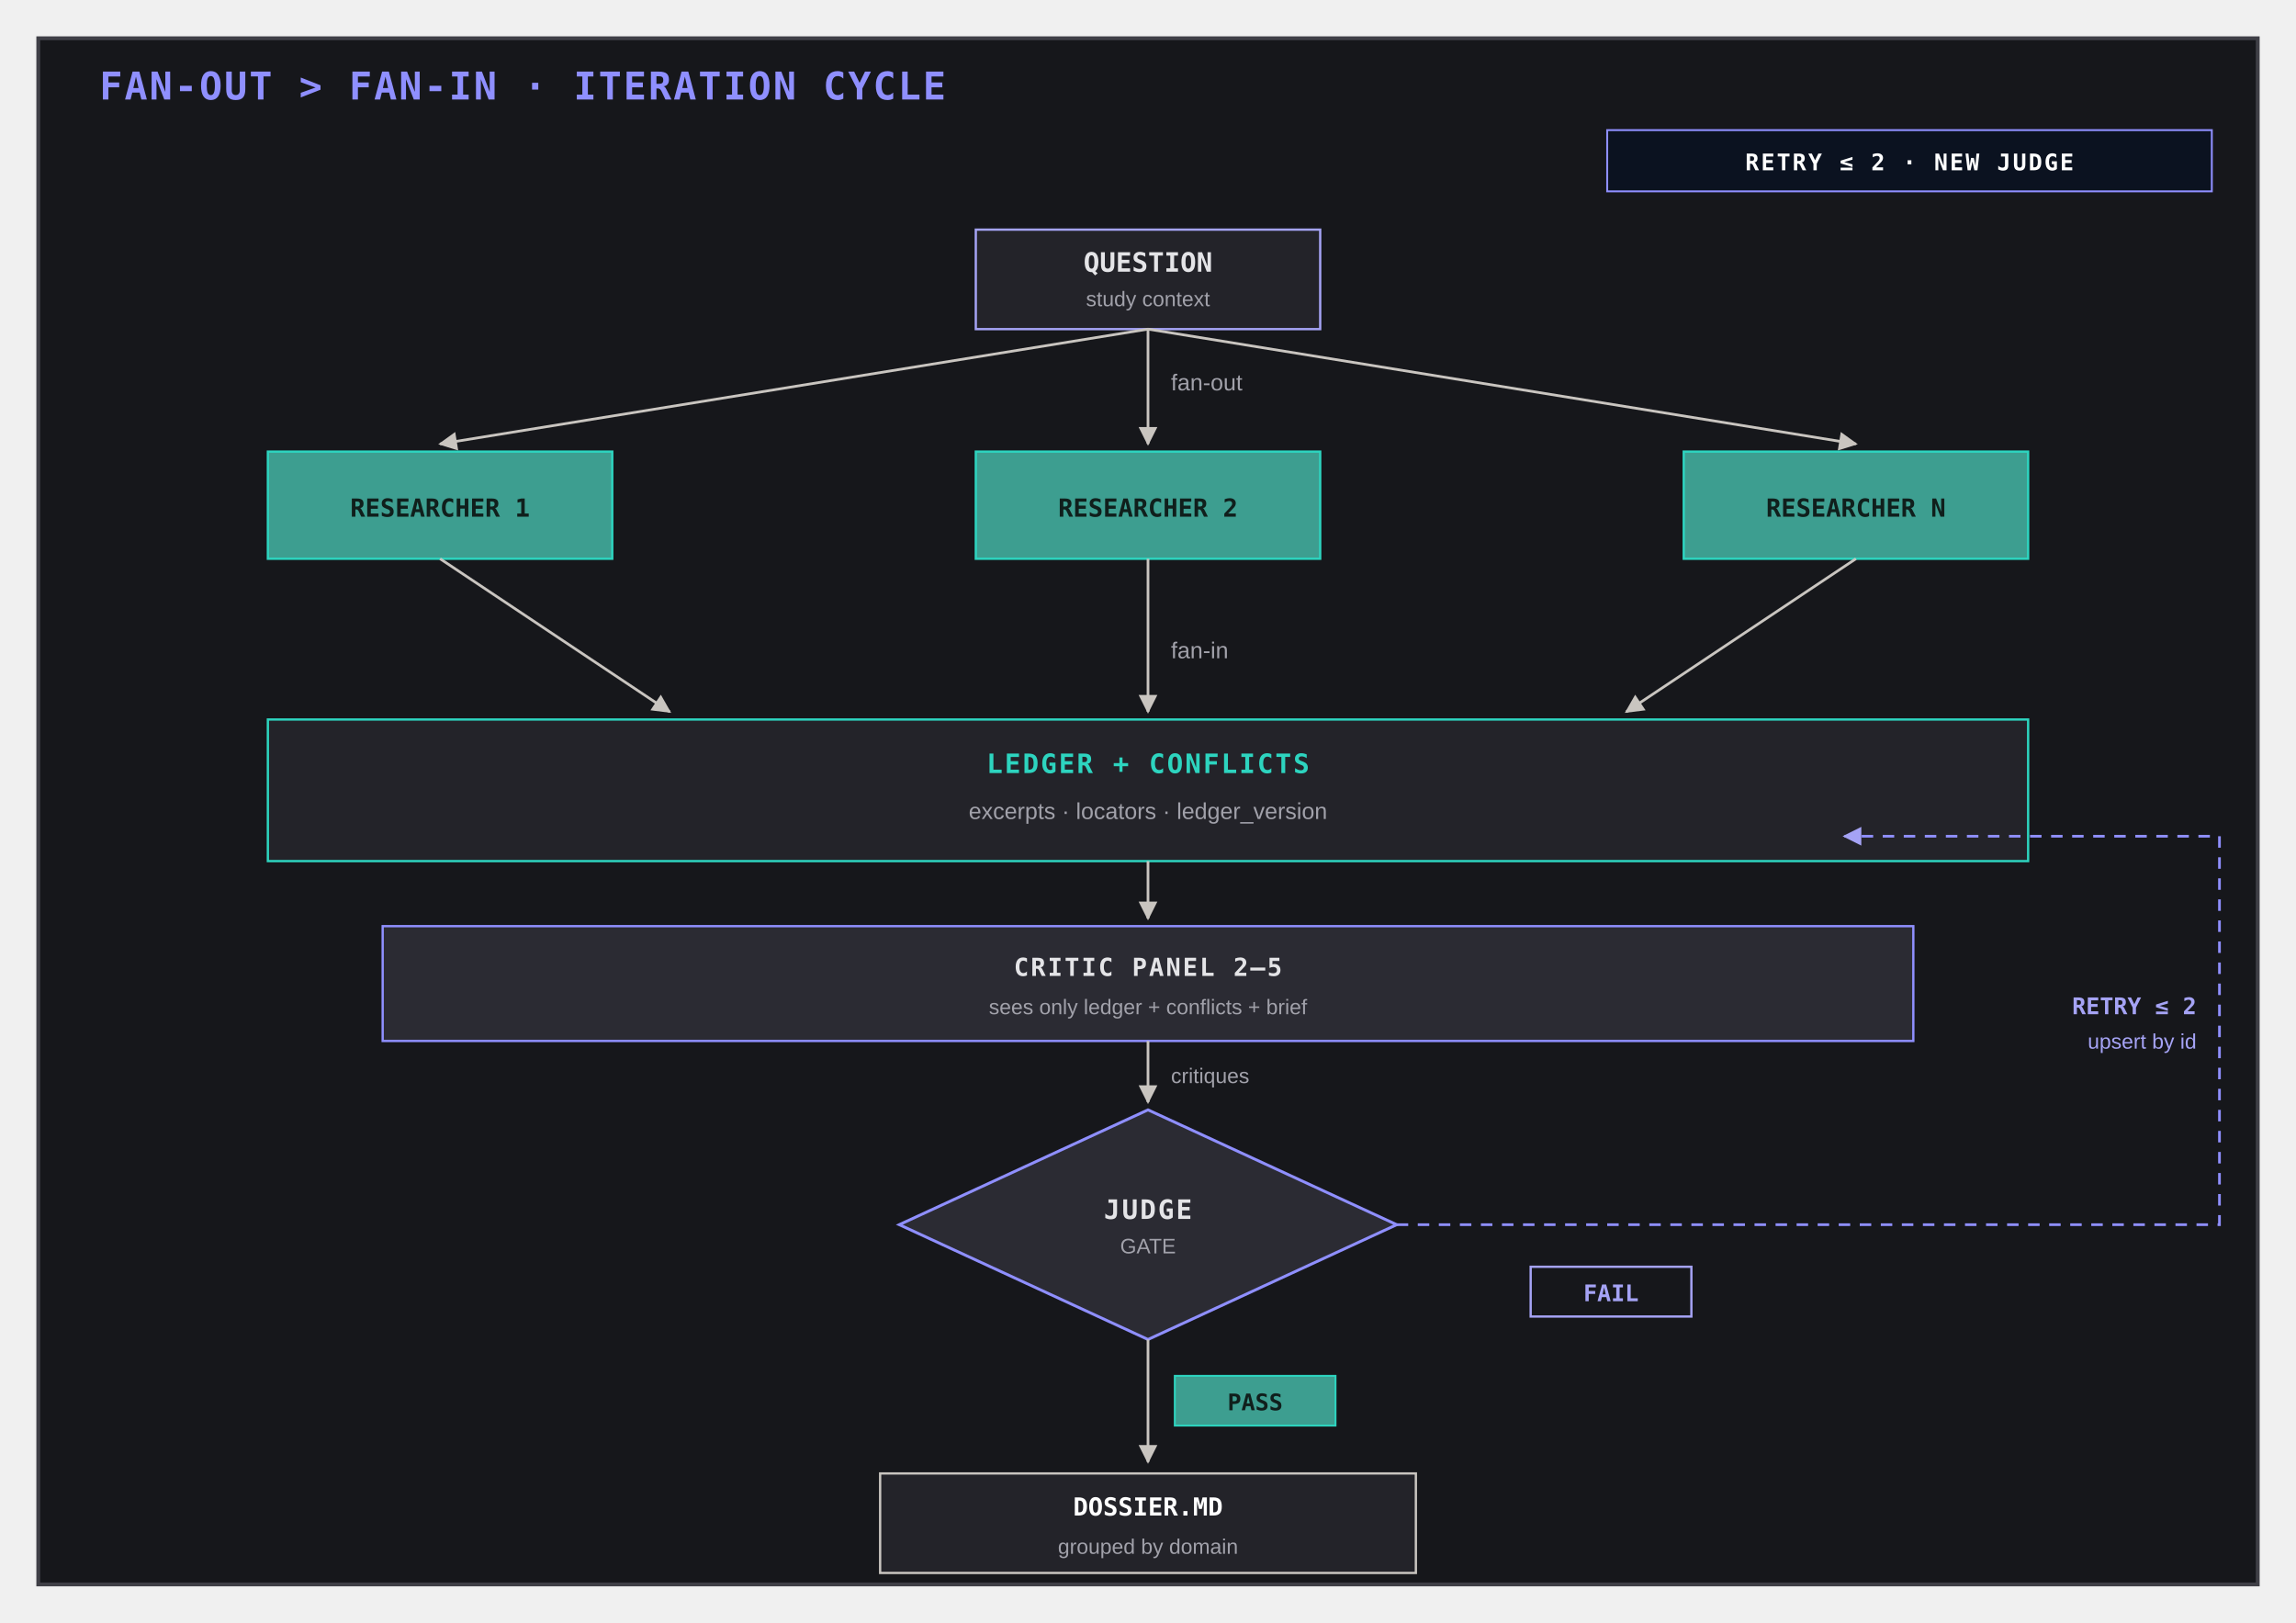
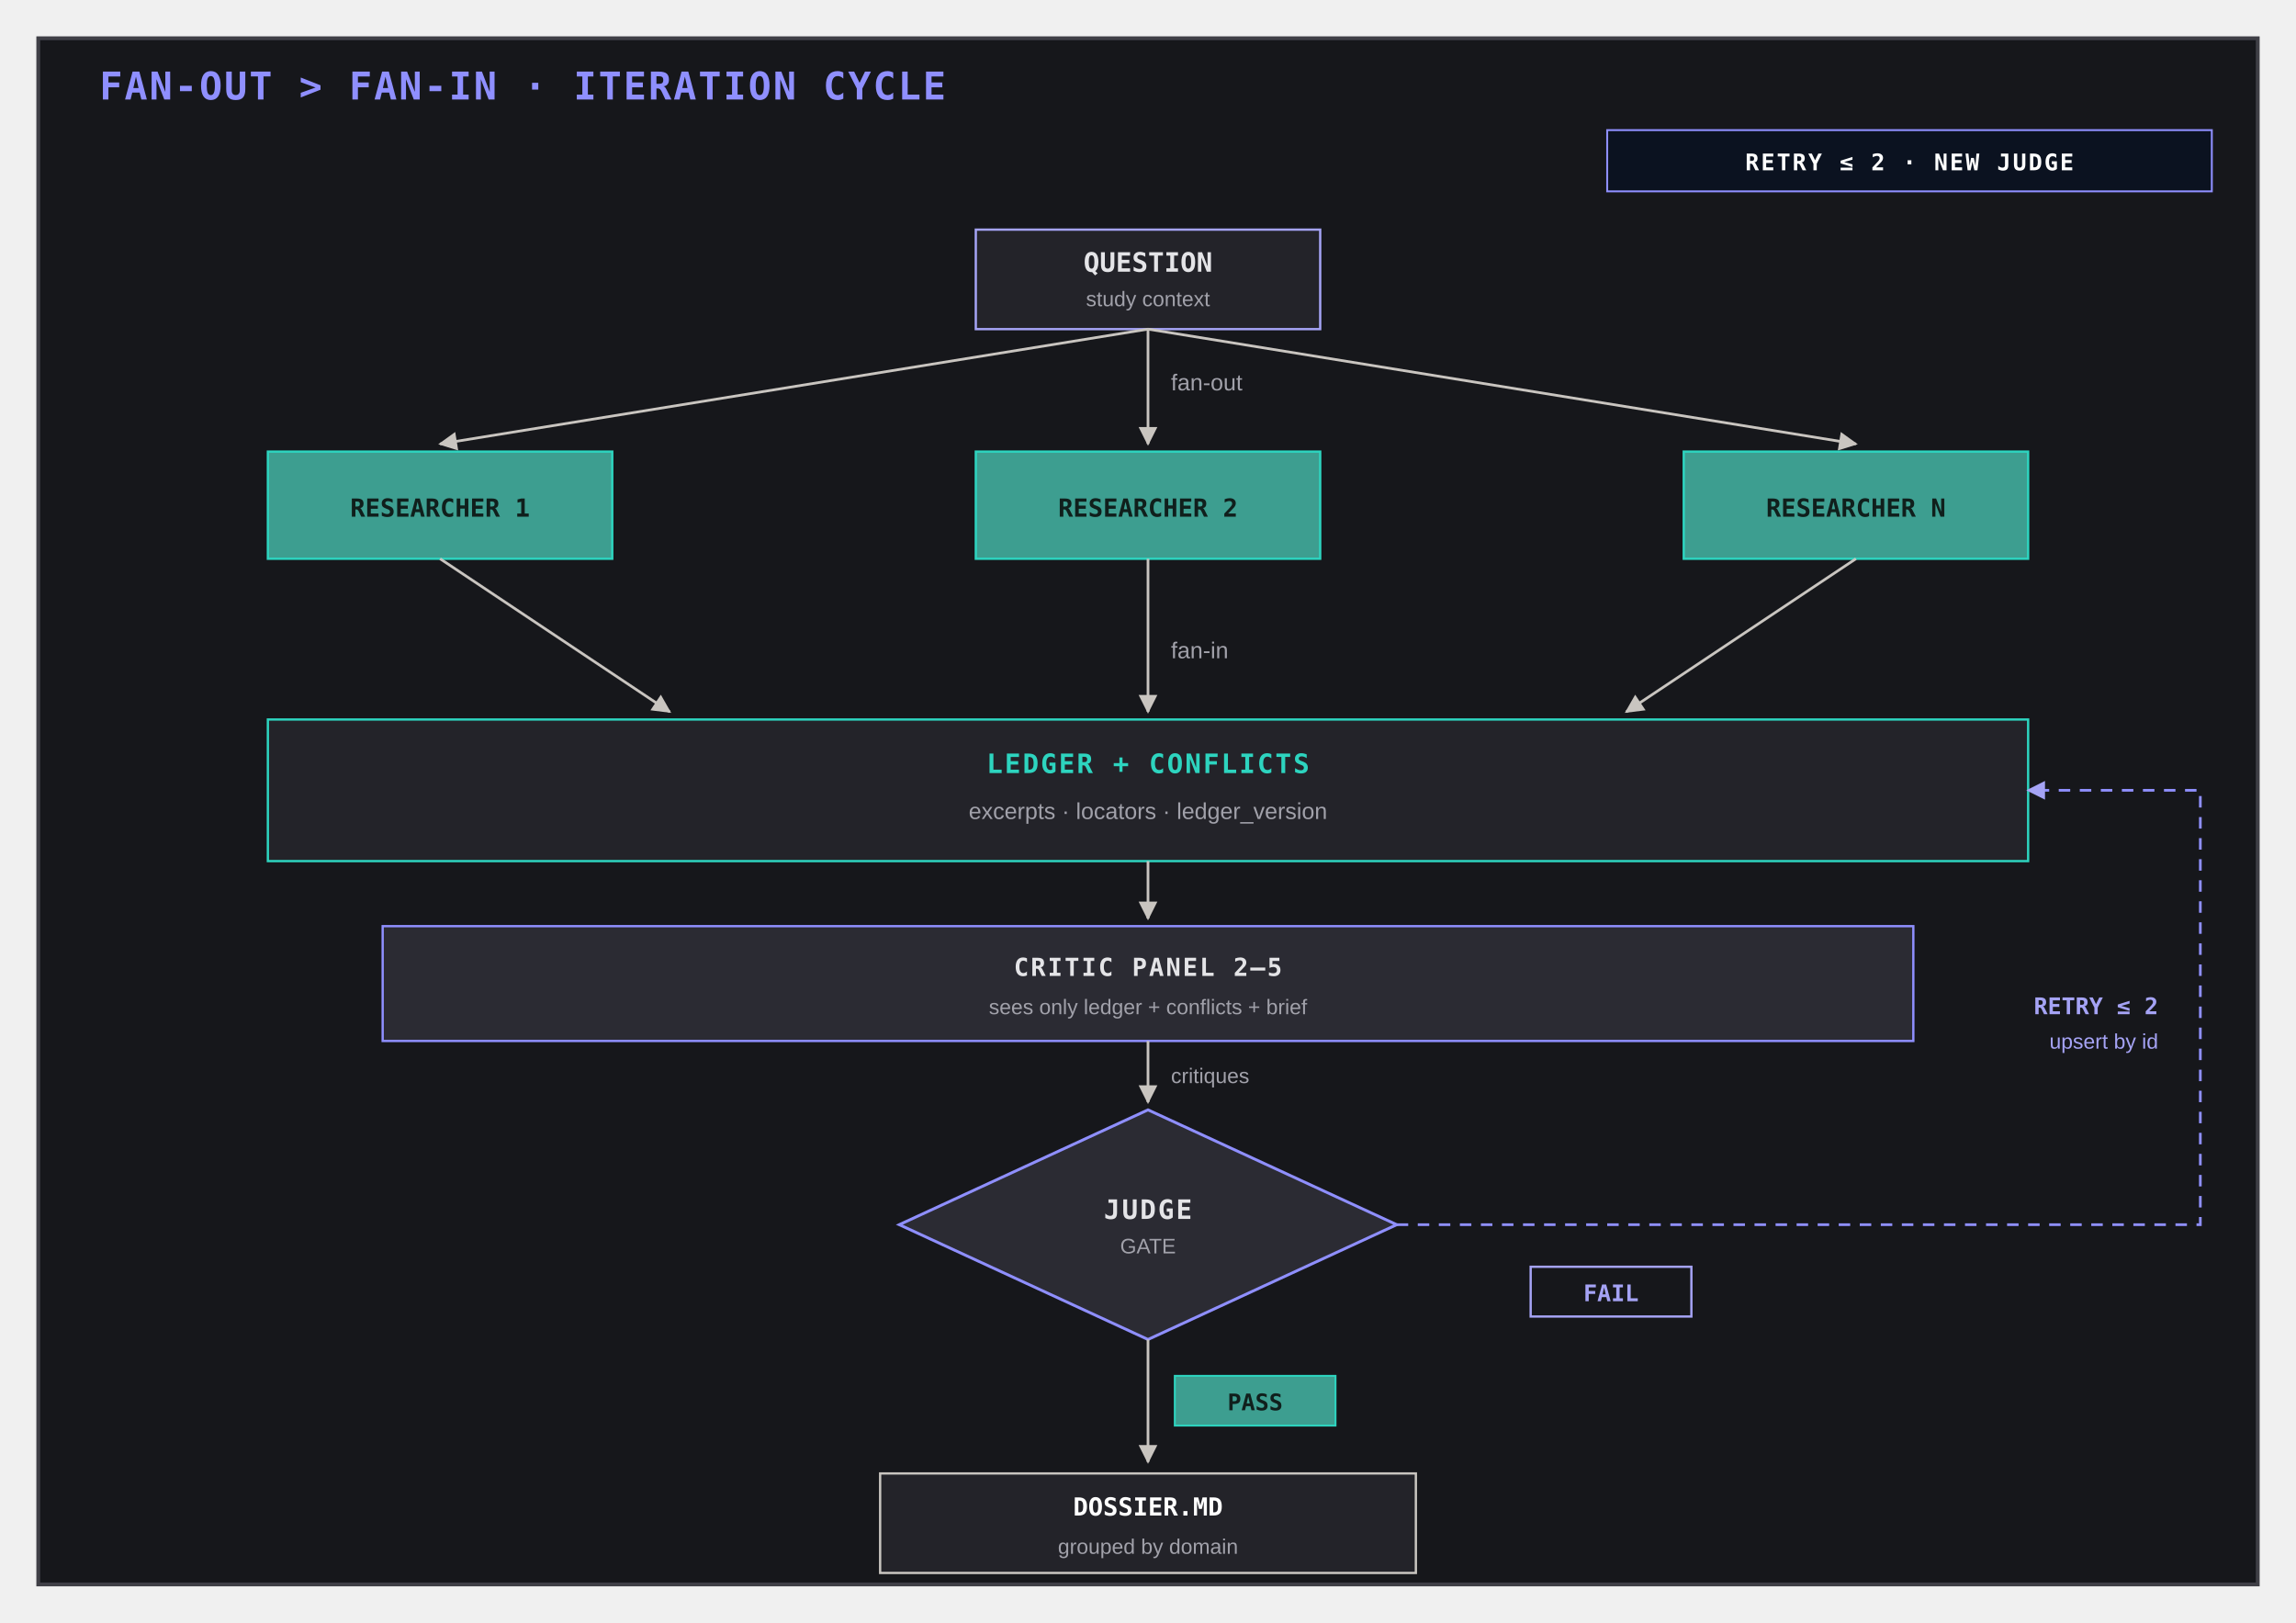
<svg xmlns="http://www.w3.org/2000/svg" viewBox="0 0 1200 848" font-family="Menlo, Consolas, 'DejaVu Sans Mono', monospace">
  <defs>
    <marker id="arrow" viewBox="0 0 10 10" refX="9" refY="5" markerWidth="7" markerHeight="7" orient="auto-start-reverse">
      <path d="M 0 0 L 10 5 L 0 10 z" fill="#C9C5C0" />
    </marker>
    <marker id="arrow-accent" viewBox="0 0 10 10" refX="9" refY="5" markerWidth="7" markerHeight="7" orient="auto-start-reverse">
      <path d="M 0 0 L 10 5 L 0 10 z" fill="#A5A3F5" />
    </marker>
  </defs>
  <rect x="20" y="20" width="1160" height="808" fill="#16171B" stroke="#3F3F46" stroke-width="2" />
  <text x="52" y="52" font-size="20" font-weight="bold" letter-spacing="1" fill="#8F8FFF">FAN-OUT &gt; FAN-IN · ITERATION CYCLE</text>
  <rect x="840" y="68" width="316" height="32" fill="#0B1220" stroke="#8F8FFF" stroke-width="1" />
  <text x="998" y="89" font-size="12" font-weight="bold" letter-spacing="1" fill="#FFFFFF" text-anchor="middle">RETRY ≤ 2 · NEW JUDGE</text>
  <rect x="510" y="120" width="180" height="52" fill="#232329" stroke="#A5A3F5" stroke-width="1.2" />
  <text x="600" y="142" font-size="14" font-weight="bold" fill="#E4E4E7" text-anchor="middle">QUESTION</text>
  <text x="600" y="160" font-size="11" fill="#A1A1AA" text-anchor="middle" font-family="Arial, Helvetica, sans-serif">study context</text>
  <text x="612" y="204" font-size="12" fill="#A1A1AA" font-family="Arial, Helvetica, sans-serif">fan-out</text>
  <path d="M 600 172 L 230 232" stroke="#C9C5C0" stroke-width="1.4" marker-end="url(#arrow)" fill="none" />
  <path d="M 600 172 L 600 232" stroke="#C9C5C0" stroke-width="1.4" marker-end="url(#arrow)" fill="none" />
  <path d="M 600 172 L 970 232" stroke="#C9C5C0" stroke-width="1.4" marker-end="url(#arrow)" fill="none" />
  <rect x="140" y="236" width="180" height="56" fill="#3D9E90" stroke="#2DD4BF" stroke-width="1.2" />
  <text x="230" y="270" font-size="13" font-weight="bold" fill="#101F1C" text-anchor="middle">RESEARCHER 1</text>
  <rect x="510" y="236" width="180" height="56" fill="#3D9E90" stroke="#2DD4BF" stroke-width="1.2" />
  <text x="600" y="270" font-size="13" font-weight="bold" fill="#101F1C" text-anchor="middle">RESEARCHER 2</text>
  <rect x="880" y="236" width="180" height="56" fill="#3D9E90" stroke="#2DD4BF" stroke-width="1.2" />
  <text x="970" y="270" font-size="13" font-weight="bold" fill="#101F1C" text-anchor="middle">RESEARCHER N</text>
  <path d="M 230 292 L 350 372" stroke="#C9C5C0" stroke-width="1.4" marker-end="url(#arrow)" fill="none" />
  <path d="M 600 292 L 600 372" stroke="#C9C5C0" stroke-width="1.4" marker-end="url(#arrow)" fill="none" />
  <path d="M 970 292 L 850 372" stroke="#C9C5C0" stroke-width="1.4" marker-end="url(#arrow)" fill="none" />
  <text x="612" y="344" font-size="12" fill="#A1A1AA" font-family="Arial, Helvetica, sans-serif">fan-in</text>
  <rect x="140" y="376" width="920" height="74" fill="#232329" stroke="#2DD4BF" stroke-width="1.2" />
  <text x="600" y="404" font-size="14" font-weight="bold" letter-spacing="1" fill="#2DD4BF" text-anchor="middle">LEDGER + CONFLICTS</text>
  <text x="600" y="428" font-size="12" fill="#A1A1AA" text-anchor="middle" font-family="Arial, Helvetica, sans-serif">excerpts · locators · ledger_version</text>
  <path d="M 600 450 L 600 480" stroke="#C9C5C0" stroke-width="1.4" marker-end="url(#arrow)" fill="none" />
  <rect x="200" y="484" width="800" height="60" fill="#2B2B33" stroke="#8F8FFF" stroke-width="1.2" />
  <text x="600" y="510" font-size="13" font-weight="bold" letter-spacing="1" fill="#E4E4E7" text-anchor="middle">CRITIC PANEL 2–5</text>
  <text x="600" y="530" font-size="11" fill="#A1A1AA" text-anchor="middle" font-family="Arial, Helvetica, sans-serif">sees only ledger + conflicts + brief</text>
  <path d="M 600 544 L 600 576" stroke="#C9C5C0" stroke-width="1.4" marker-end="url(#arrow)" fill="none" />
  <text x="612" y="566" font-size="11" fill="#A1A1AA" font-family="Arial, Helvetica, sans-serif">critiques</text>
  <path d="M 600 580 L 730 640 L 600 700 L 470 640 Z" fill="#2B2B33" stroke="#8F8FFF" stroke-width="1.5" />
  <text x="600" y="637" font-size="14" font-weight="bold" letter-spacing="1" fill="#E4E4E7" text-anchor="middle">JUDGE</text>
  <text x="600" y="655" font-size="11" fill="#A1A1AA" text-anchor="middle" font-family="Arial, Helvetica, sans-serif">GATE</text>
-   <path d="M 730 640 L 1160 640 L 1160 437 L 964 437" stroke="#8F8FFF" stroke-width="1.4" stroke-dasharray="6 5" marker-end="url(#arrow-accent)" fill="none" />
+   <path d="M 730 640 L 1150 640 L 1150 413 L 1060 413" stroke="#8F8FFF" stroke-width="1.4" stroke-dasharray="6 5" marker-end="url(#arrow-accent)" fill="none" />
  <rect x="800" y="662" width="84" height="26" fill="none" stroke="#A5A3F5" stroke-width="1.2" />
  <text x="842" y="680" font-size="12" font-weight="bold" fill="#A5A3F5" text-anchor="middle">FAIL</text>
-   <text x="1148" y="530" font-size="12" font-weight="bold" fill="#A5A3F5" text-anchor="end">RETRY ≤ 2</text>
-   <text x="1148" y="548" font-size="11" fill="#A5A3F5" text-anchor="end" font-family="Arial, Helvetica, sans-serif">upsert by id</text>
+   <text x="1128" y="530" font-size="12" font-weight="bold" fill="#A5A3F5" text-anchor="end">RETRY ≤ 2</text>
+   <text x="1128" y="548" font-size="11" fill="#A5A3F5" text-anchor="end" font-family="Arial, Helvetica, sans-serif">upsert by id</text>
  <path d="M 600 700 L 600 764" stroke="#C9C5C0" stroke-width="1.4" marker-end="url(#arrow)" fill="none" />
  <rect x="614" y="719" width="84" height="26" fill="#3D9E90" stroke="#2DD4BF" stroke-width="1" />
  <text x="656" y="737" font-size="12" font-weight="bold" fill="#101F1C" text-anchor="middle">PASS</text>
  <rect x="460" y="770" width="280" height="52" fill="#232329" stroke="#C9C5C0" stroke-width="1.2" />
  <text x="600" y="792" font-size="13" font-weight="bold" fill="#FFFFFF" text-anchor="middle">DOSSIER.MD</text>
  <text x="600" y="812" font-size="11" fill="#A1A1AA" text-anchor="middle" font-family="Arial, Helvetica, sans-serif">grouped by domain</text>
</svg>
